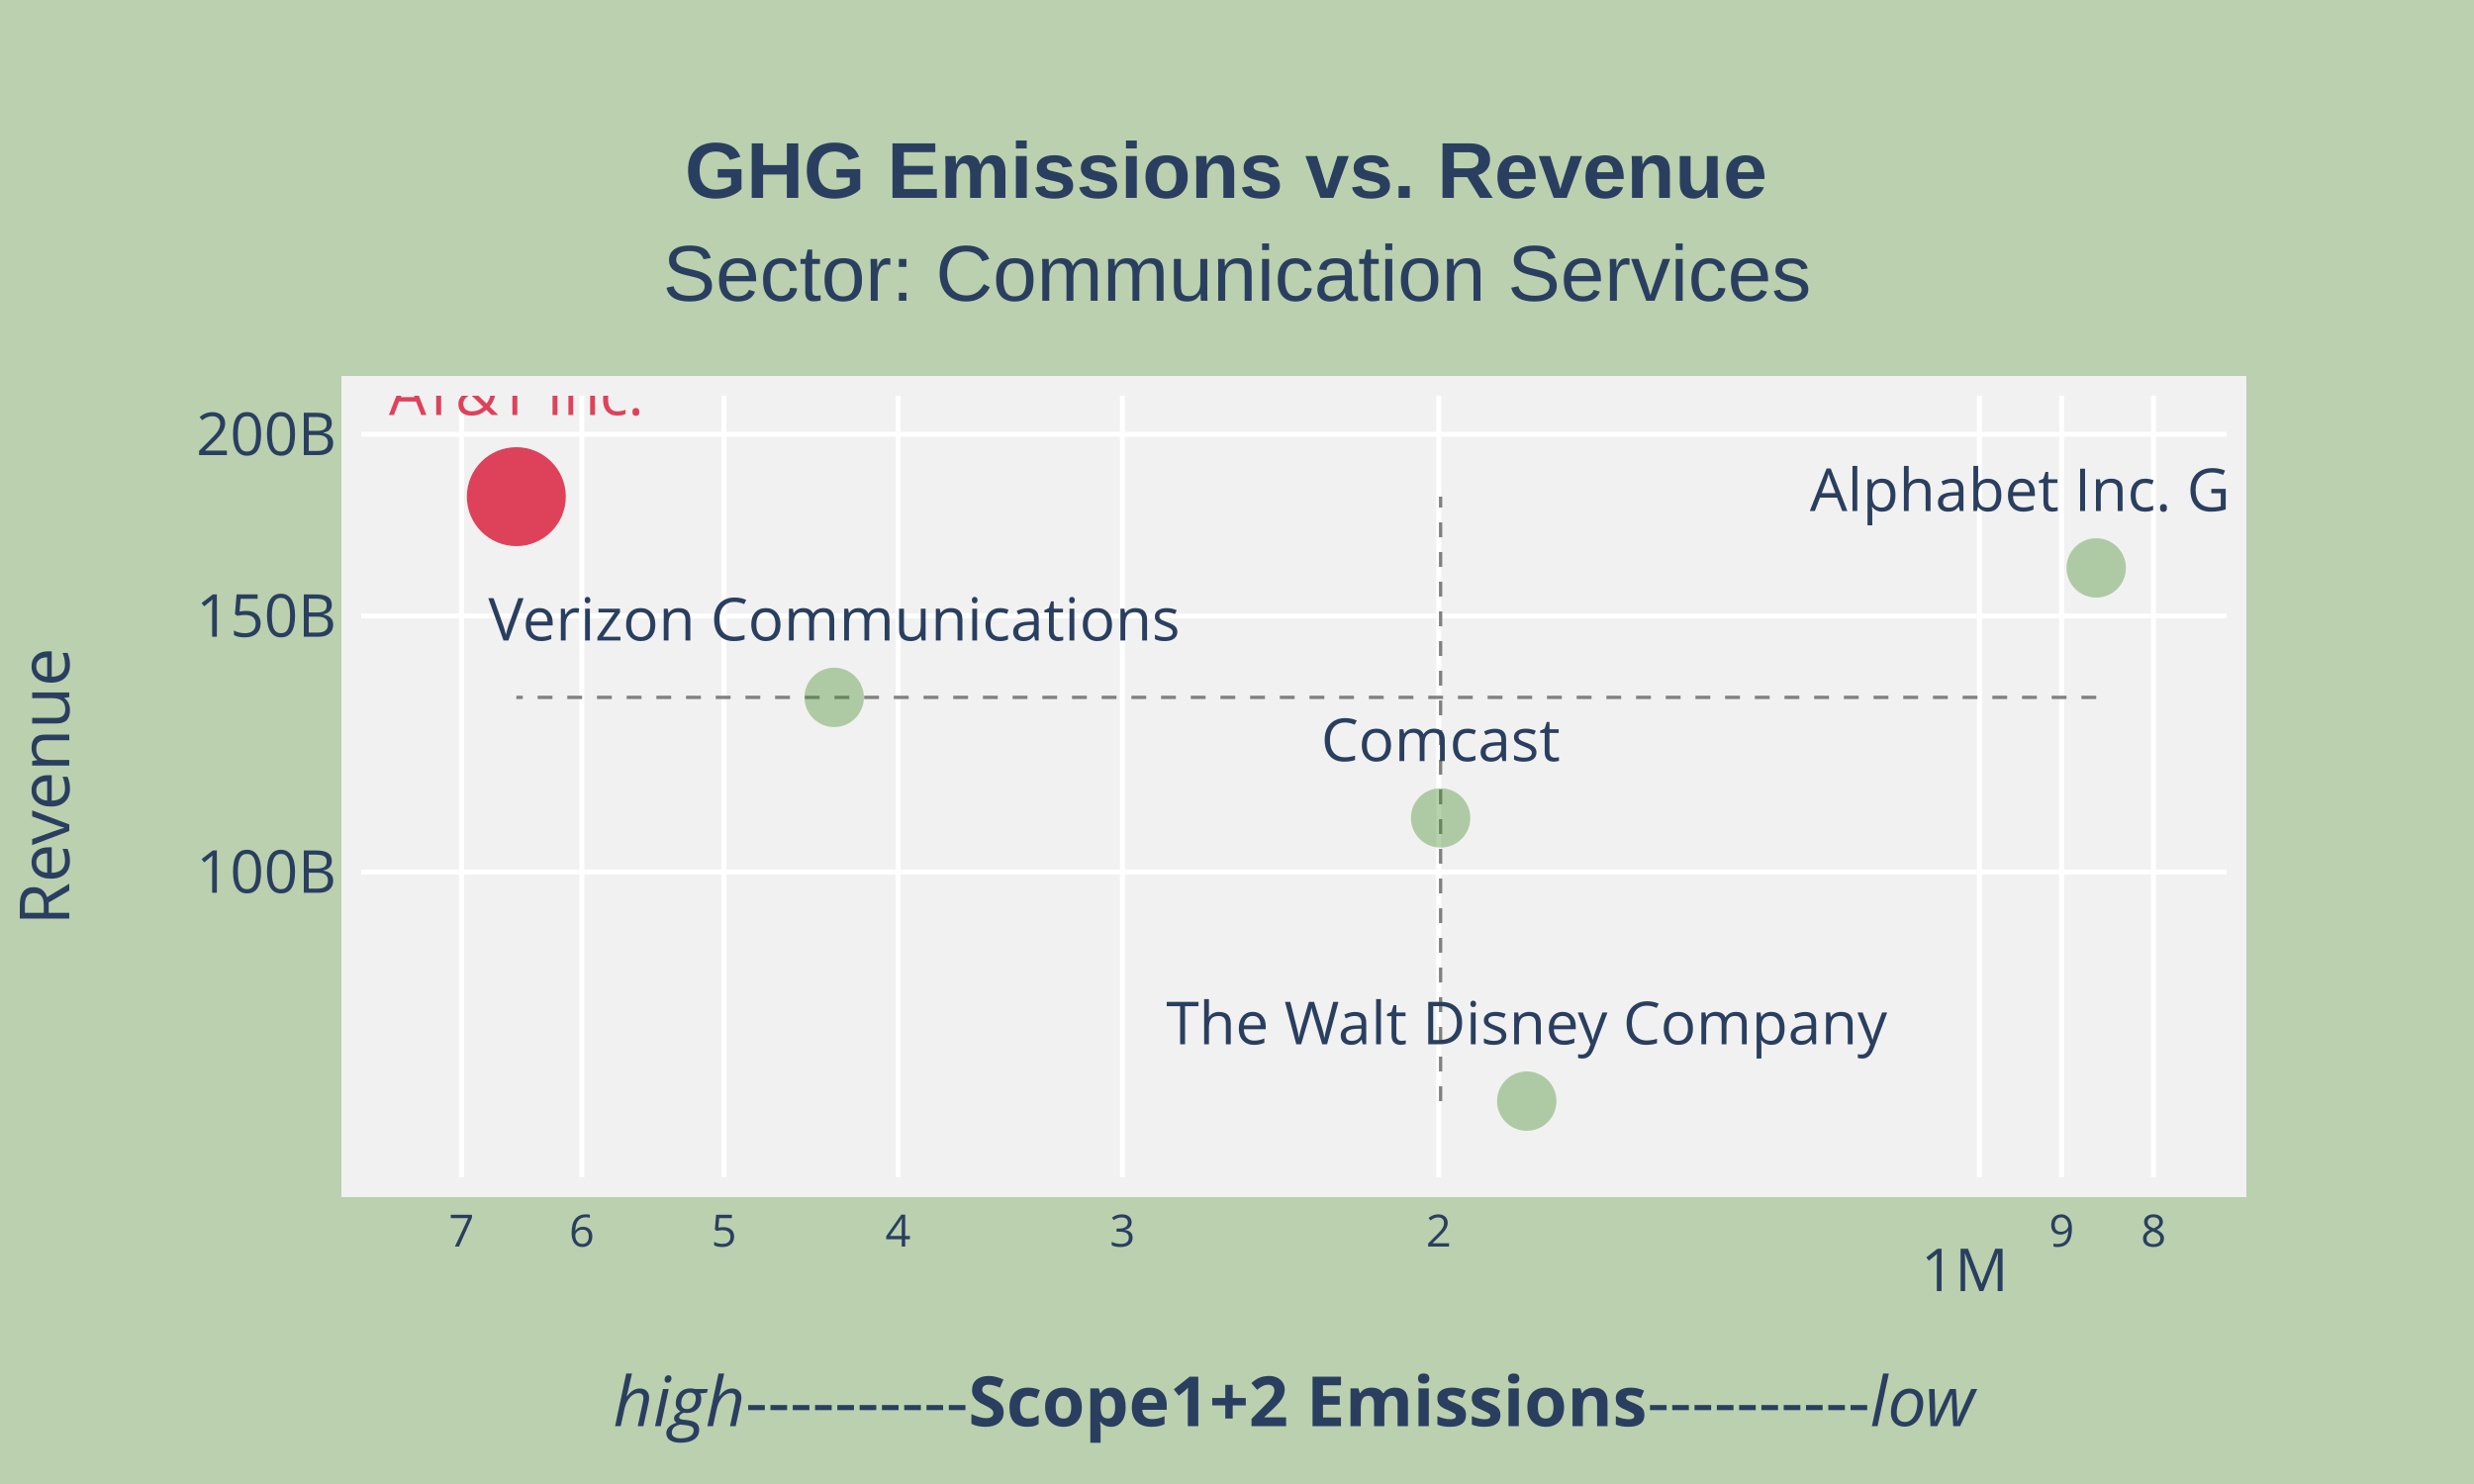
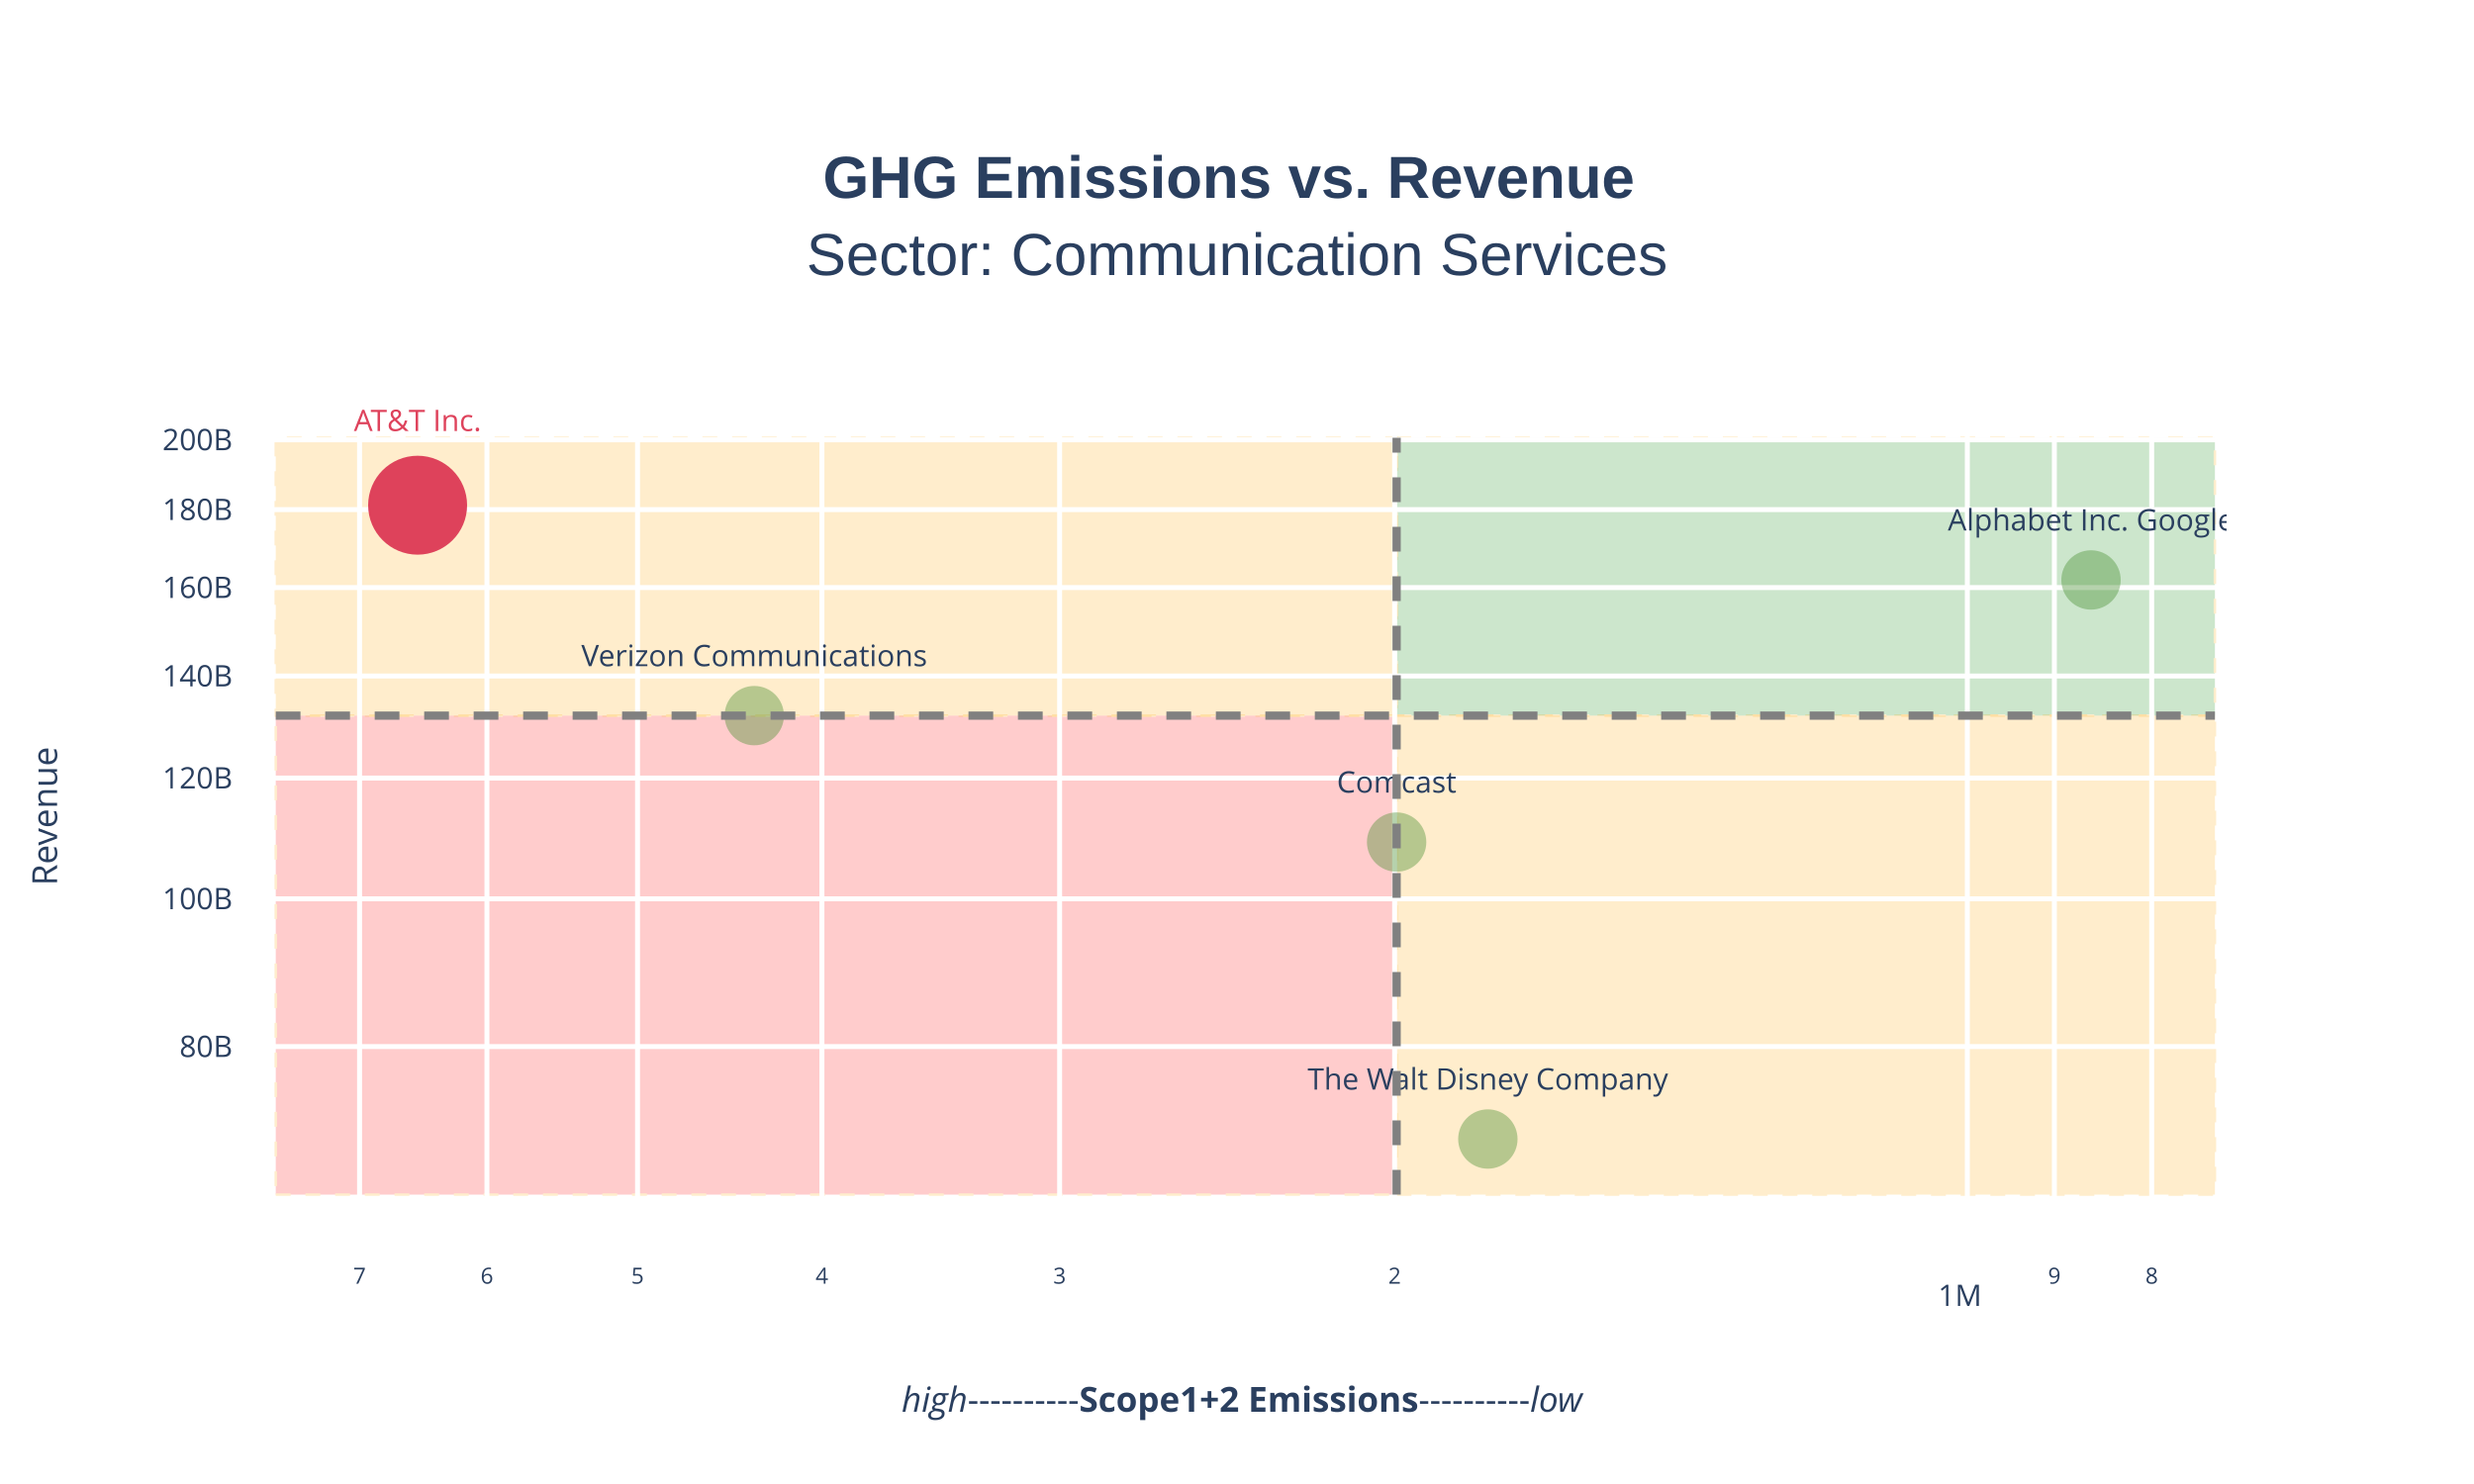
<svg xmlns="http://www.w3.org/2000/svg" class="main-svg" width="1500" height="900" style="" viewBox="0 0 500 300">
-   <rect x="0" y="0" width="500" height="300" style="fill: rgb(186, 208, 175); fill-opacity: 1;" />
-   <defs id="defs-38fe31">
+   <rect x="0" y="0" width="500" height="300" style="fill: rgb(255, 255, 255); fill-opacity: 1;" />
+   <defs id="defs-dd6980">
    <g class="clips">
-       <clipPath id="clip38fe31xyplot" class="plotclip">
-         <rect width="377" height="158" />
-       </clipPath>
-       <clipPath class="axesclip" id="clip38fe31x">
-         <rect x="73" y="0" width="377" height="300" />
-       </clipPath>
-       <clipPath class="axesclip" id="clip38fe31y">
-         <rect x="0" y="80" width="500" height="158" />
-       </clipPath>
-       <clipPath class="axesclip" id="clip38fe31xy">
-         <rect x="73" y="80" width="377" height="158" />
+       <clipPath id="clipdd6980xyplot" class="plotclip">
+         <rect width="398" height="170" />
+       </clipPath>
+       <clipPath class="axesclip" id="clipdd6980x">
+         <rect x="52" y="0" width="398" height="300" />
+       </clipPath>
+       <clipPath class="axesclip" id="clipdd6980y">
+         <rect x="0" y="80" width="500" height="170" />
+       </clipPath>
+       <clipPath class="axesclip" id="clipdd6980xy">
+         <rect x="52" y="80" width="398" height="170" />
      </clipPath>
    </g>
    <g class="gradients" />
    <g class="patterns" />
  </defs>
-   <g class="bglayer">
-     <rect class="bg" x="69" y="76" width="385" height="166" style="fill: rgb(241, 241, 241); fill-opacity: 1; stroke-width: 0;" />
-   </g>
+   <g class="bglayer" />
  <g class="layer-below">
    <g class="imagelayer" />
    <g class="shapelayer" />
  </g>
  <g class="cartesianlayer">
    <g class="subplot xy">
      <g class="layer-subplot">
-         <g class="shapelayer" />
+         <g class="shapelayer">
+           <path data-index="0" fill-rule="evenodd" d="M282.26,144.67H447.64V88.5H282.26Z" clip-path="url(#clipdd6980xy)" style="opacity: 0.2; stroke: rgb(255, 165, 0); stroke-opacity: 1; fill: rgb(0, 128, 0); fill-opacity: 1; stroke-dasharray: 3px, 3px; stroke-width: 0.5px;" />
+           <path data-index="1" fill-rule="evenodd" d="M55.73,241.5H282.26V144.67H55.73Z" clip-path="url(#clipdd6980xy)" style="opacity: 0.2; stroke: rgb(255, 165, 0); stroke-opacity: 1; fill: rgb(255, 0, 0); fill-opacity: 1; stroke-dasharray: 3px, 3px; stroke-width: 0.5px;" />
+           <path data-index="2" fill-rule="evenodd" d="M55.73,144.67H282.26V88.5H55.73Z" clip-path="url(#clipdd6980xy)" style="opacity: 0.2; stroke: rgb(255, 165, 0); stroke-opacity: 1; fill: rgb(255, 165, 0); fill-opacity: 1; stroke-dasharray: 3px, 3px; stroke-width: 0.5px;" />
+           <path data-index="3" fill-rule="evenodd" d="M282.26,241.5H447.64V144.67H282.26Z" clip-path="url(#clipdd6980xy)" style="opacity: 0.2; stroke: rgb(255, 165, 0); stroke-opacity: 1; fill: rgb(255, 165, 0); fill-opacity: 1; stroke-dasharray: 3px, 3px; stroke-width: 0.5px;" />
+         </g>
        <g class="imagelayer" />
      </g>
      <g class="gridlayer">
        <g class="x">
-           <path class="xgrid crisp" transform="translate(93.27,0)" d="M0,80v158" style="stroke: rgb(255, 255, 255); stroke-opacity: 1; stroke-width: 1px;" />
-           <path class="xgrid crisp" transform="translate(117.58,0)" d="M0,80v158" style="stroke: rgb(255, 255, 255); stroke-opacity: 1; stroke-width: 1px;" />
-           <path class="xgrid crisp" transform="translate(146.32,0)" d="M0,80v158" style="stroke: rgb(255, 255, 255); stroke-opacity: 1; stroke-width: 1px;" />
-           <path class="xgrid crisp" transform="translate(181.5,0)" d="M0,80v158" style="stroke: rgb(255, 255, 255); stroke-opacity: 1; stroke-width: 1px;" />
-           <path class="xgrid crisp" transform="translate(226.85,0)" d="M0,80v158" style="stroke: rgb(255, 255, 255); stroke-opacity: 1; stroke-width: 1px;" />
-           <path class="xgrid crisp" transform="translate(290.77,0)" d="M0,80v158" style="stroke: rgb(255, 255, 255); stroke-opacity: 1; stroke-width: 1px;" />
-           <path class="xgrid crisp" transform="translate(400.05,0)" d="M0,80v158" style="stroke: rgb(255, 255, 255); stroke-opacity: 1; stroke-width: 1px;" />
-           <path class="xgrid crisp" transform="translate(416.66,0)" d="M0,80v158" style="stroke: rgb(255, 255, 255); stroke-opacity: 1; stroke-width: 1px;" />
-           <path class="xgrid crisp" transform="translate(435.23,0)" d="M0,80v158" style="stroke: rgb(255, 255, 255); stroke-opacity: 1; stroke-width: 1px;" />
+           <path class="xgrid crisp" transform="translate(72.67,0)" d="M0,80v170" style="stroke: rgb(255, 255, 255); stroke-opacity: 1; stroke-width: 1px;" />
+           <path class="xgrid crisp" transform="translate(98.41,0)" d="M0,80v170" style="stroke: rgb(255, 255, 255); stroke-opacity: 1; stroke-width: 1px;" />
+           <path class="xgrid crisp" transform="translate(128.85,0)" d="M0,80v170" style="stroke: rgb(255, 255, 255); stroke-opacity: 1; stroke-width: 1px;" />
+           <path class="xgrid crisp" transform="translate(166.11,0)" d="M0,80v170" style="stroke: rgb(255, 255, 255); stroke-opacity: 1; stroke-width: 1px;" />
+           <path class="xgrid crisp" transform="translate(214.15,0)" d="M0,80v170" style="stroke: rgb(255, 255, 255); stroke-opacity: 1; stroke-width: 1px;" />
+           <path class="xgrid crisp" transform="translate(281.86,0)" d="M0,80v170" style="stroke: rgb(255, 255, 255); stroke-opacity: 1; stroke-width: 1px;" />
+           <path class="xgrid crisp" transform="translate(397.6,0)" d="M0,80v170" style="stroke: rgb(255, 255, 255); stroke-opacity: 1; stroke-width: 1px;" />
+           <path class="xgrid crisp" transform="translate(415.19,0)" d="M0,80v170" style="stroke: rgb(255, 255, 255); stroke-opacity: 1; stroke-width: 1px;" />
+           <path class="xgrid crisp" transform="translate(434.86,0)" d="M0,80v170" style="stroke: rgb(255, 255, 255); stroke-opacity: 1; stroke-width: 1px;" />
        </g>
        <g class="y">
-           <path class="ygrid crisp" transform="translate(0,176.28)" d="M73,0h377" style="stroke: rgb(255, 255, 255); stroke-opacity: 1; stroke-width: 1px;" />
-           <path class="ygrid crisp" transform="translate(0,124.52)" d="M73,0h377" style="stroke: rgb(255, 255, 255); stroke-opacity: 1; stroke-width: 1px;" />
-           <path class="ygrid crisp" transform="translate(0,87.8)" d="M73,0h377" style="stroke: rgb(255, 255, 255); stroke-opacity: 1; stroke-width: 1px;" />
+           <path class="ygrid crisp" transform="translate(0,211.57)" d="M52,0h398" style="stroke: rgb(255, 255, 255); stroke-opacity: 1; stroke-width: 1px;" />
+           <path class="ygrid crisp" transform="translate(0,181.7)" d="M52,0h398" style="stroke: rgb(255, 255, 255); stroke-opacity: 1; stroke-width: 1px;" />
+           <path class="ygrid crisp" transform="translate(0,157.29)" d="M52,0h398" style="stroke: rgb(255, 255, 255); stroke-opacity: 1; stroke-width: 1px;" />
+           <path class="ygrid crisp" transform="translate(0,136.66)" d="M52,0h398" style="stroke: rgb(255, 255, 255); stroke-opacity: 1; stroke-width: 1px;" />
+           <path class="ygrid crisp" transform="translate(0,118.78)" d="M52,0h398" style="stroke: rgb(255, 255, 255); stroke-opacity: 1; stroke-width: 1px;" />
+           <path class="ygrid crisp" transform="translate(0,103.02)" d="M52,0h398" style="stroke: rgb(255, 255, 255); stroke-opacity: 1; stroke-width: 1px;" />
+           <path class="ygrid crisp" transform="translate(0,88.91)" d="M52,0h398" style="stroke: rgb(255, 255, 255); stroke-opacity: 1; stroke-width: 1px;" />
        </g>
      </g>
      <g class="zerolinelayer" />
      <path class="xlines-below" />
      <path class="ylines-below" />
      <g class="overlines-below" />
      <g class="xaxislayer-below" />
      <g class="yaxislayer-below" />
      <g class="overaxes-below" />
-       <g class="plot" transform="translate(73,80)" clip-path="url(#clip38fe31xyplot)">
+       <g class="plot" transform="translate(52,80)" clip-path="url(#clipdd6980xyplot)">
        <g class="scatterlayer mlayer">
-           <g class="trace scatter trace9c9898" style="stroke-miterlimit: 2; opacity: 1;">
+           <g class="trace scatter trace3c6b53" style="stroke-miterlimit: 2; opacity: 1;">
+             <g class="fills" />
+             <g class="errorbars" />
+             <g class="lines" />
+             <g class="points">
+               <path class="point" transform="translate(370.6,37.24)" d="M6,0A6,6 0 1,1 0,-6A6,6 0 0,1 6,0Z" style="opacity: 0.4; stroke-width: 0px; fill: rgb(72, 143, 49); fill-opacity: 1;" />
+               <path class="point" transform="translate(230.26,90.23)" d="M6,0A6,6 0 1,1 0,-6A6,6 0 0,1 6,0Z" style="opacity: 0.4; stroke-width: 0px; fill: rgb(72, 143, 49); fill-opacity: 1;" />
+               <path class="point" transform="translate(248.7,150.26)" d="M6,0A6,6 0 1,1 0,-6A6,6 0 0,1 6,0Z" style="opacity: 0.4; stroke-width: 0px; fill: rgb(72, 143, 49); fill-opacity: 1;" />
+               <path class="point" transform="translate(100.44,64.67)" d="M6,0A6,6 0 1,1 0,-6A6,6 0 0,1 6,0Z" style="opacity: 0.4; stroke-width: 0px; fill: rgb(72, 143, 49); fill-opacity: 1;" />
+             </g>
+             <g class="text">
+               <g class="textpoint" transform="translate(0,-10)">
+                 <text x="370.6" y="37.24" text-anchor="middle" style="font-family: 'Open Sans', verdana, arial, sans-serif; font-size: 6px; fill: rgb(42, 63, 95); fill-opacity: 1; white-space: pre;">Alphabet Inc. Google</text>
+               </g>
+               <g class="textpoint" transform="translate(0,-10)">
+                 <text x="230.26" y="90.23" text-anchor="middle" style="font-family: 'Open Sans', verdana, arial, sans-serif; font-size: 6px; fill: rgb(42, 63, 95); fill-opacity: 1; white-space: pre;">Comcast</text>
+               </g>
+               <g class="textpoint" transform="translate(0,-10)">
+                 <text x="248.7" y="150.26" text-anchor="middle" style="font-family: 'Open Sans', verdana, arial, sans-serif; font-size: 6px; fill: rgb(42, 63, 95); fill-opacity: 1; white-space: pre;">The Walt Disney Company</text>
+               </g>
+               <g class="textpoint" transform="translate(0,-10)">
+                 <text x="100.44" y="64.67" text-anchor="middle" style="font-family: 'Open Sans', verdana, arial, sans-serif; font-size: 6px; fill: rgb(42, 63, 95); fill-opacity: 1; white-space: pre;">Verizon Communications</text>
+               </g>
+             </g>
+           </g>
+           <g class="trace scatter tracecdf1d9" style="stroke-miterlimit: 2; opacity: 1;">
+             <g class="fills" />
+             <g class="errorbars" />
+             <g class="lines" />
+             <g class="points">
+               <path class="point" transform="translate(32.4,22.13)" d="M10,0A10,10 0 1,1 0,-10A10,10 0 0,1 10,0Z" style="opacity: 1; stroke-width: 0px; fill: rgb(222, 66, 91); fill-opacity: 1;" />
+             </g>
+             <g class="text">
+               <g class="textpoint" transform="translate(0,-15)">
+                 <text x="32.4" y="22.13" text-anchor="middle" style="font-family: 'Open Sans', verdana, arial, sans-serif; font-size: 6px; fill: rgb(222, 66, 91); fill-opacity: 1; white-space: pre;">AT&amp;T Inc.</text>
+               </g>
+             </g>
+           </g>
+           <g class="trace scatter traceb96df2" style="stroke-miterlimit: 2; opacity: 1;">
            <g class="fills" />
            <g class="errorbars" />
            <g class="lines">
-               <path class="js-line" d="M218.15,142.6L218.15,20.4" style="vector-effect: non-scaling-stroke; fill: none; stroke: rgb(128, 128, 128); stroke-opacity: 1; stroke-width: 2px; opacity: 1; stroke-dasharray: 9px, 9px;" />
+               <path class="js-line" d="M230.26,161.5L230.26,8.5" style="vector-effect: non-scaling-stroke; fill: none; stroke: rgb(128, 128, 128); stroke-opacity: 1; stroke-width: 5px; opacity: 1; stroke-dasharray: 15px, 15px;" />
            </g>
            <g class="points" />
            <g class="text" />
          </g>
-           <g class="trace scatter trace7c4062" style="stroke-miterlimit: 2; opacity: 1;">
+           <g class="trace scatter trace217be1" style="stroke-miterlimit: 2; opacity: 1;">
            <g class="fills" />
            <g class="errorbars" />
            <g class="lines">
-               <path class="js-line" d="M350.65,60.98L31.35,60.98" style="vector-effect: non-scaling-stroke; fill: none; stroke: rgb(128, 128, 128); stroke-opacity: 1; stroke-width: 2px; opacity: 1; stroke-dasharray: 9px, 9px;" />
+               <path class="js-line" d="M3.73,64.67L395.64,64.67" style="vector-effect: non-scaling-stroke; fill: none; stroke: rgb(128, 128, 128); stroke-opacity: 1; stroke-width: 5px; opacity: 1; stroke-dasharray: 15px, 15px;" />
            </g>
            <g class="points" />
            <g class="text" />
-           </g>
-           <g class="trace scatter traceb59fd3" style="stroke-miterlimit: 2; opacity: 1;">
-             <g class="fills" />
-             <g class="errorbars" />
-             <g class="lines" />
-             <g class="points">
-               <path class="point" transform="translate(350.65,34.81)" d="M6,0A6,6 0 1,1 0,-6A6,6 0 0,1 6,0Z" style="opacity: 0.4; stroke-width: 0px; fill: rgb(72, 143, 49); fill-opacity: 1;" />
-               <path class="point" transform="translate(218.15,85.35)" d="M6,0A6,6 0 1,1 0,-6A6,6 0 0,1 6,0Z" style="opacity: 0.4; stroke-width: 0px; fill: rgb(72, 143, 49); fill-opacity: 1;" />
-               <path class="point" transform="translate(235.56,142.6)" d="M6,0A6,6 0 1,1 0,-6A6,6 0 0,1 6,0Z" style="opacity: 0.4; stroke-width: 0px; fill: rgb(72, 143, 49); fill-opacity: 1;" />
-               <path class="point" transform="translate(95.59,60.98)" d="M6,0A6,6 0 1,1 0,-6A6,6 0 0,1 6,0Z" style="opacity: 0.4; stroke-width: 0px; fill: rgb(72, 143, 49); fill-opacity: 1;" />
-             </g>
-             <g class="text">
-               <g class="textpoint" transform="translate(0,-11.5)">
-                 <text x="350.65" y="34.81" text-anchor="middle" style="font-family: 'Open Sans', verdana, arial, sans-serif; font-size: 12px; fill: rgb(42, 63, 95); fill-opacity: 1; white-space: pre;">Alphabet Inc. Google</text>
-               </g>
-               <g class="textpoint" transform="translate(0,-11.5)">
-                 <text x="218.15" y="85.35" text-anchor="middle" style="font-family: 'Open Sans', verdana, arial, sans-serif; font-size: 12px; fill: rgb(42, 63, 95); fill-opacity: 1; white-space: pre;">Comcast</text>
-               </g>
-               <g class="textpoint" transform="translate(0,-11.5)">
-                 <text x="235.56" y="142.6" text-anchor="middle" style="font-family: 'Open Sans', verdana, arial, sans-serif; font-size: 12px; fill: rgb(42, 63, 95); fill-opacity: 1; white-space: pre;">The Walt Disney Company</text>
-               </g>
-               <g class="textpoint" transform="translate(0,-11.5)">
-                 <text x="95.59" y="60.98" text-anchor="middle" style="font-family: 'Open Sans', verdana, arial, sans-serif; font-size: 12px; fill: rgb(42, 63, 95); fill-opacity: 1; white-space: pre;">Verizon Communications</text>
-               </g>
-             </g>
-           </g>
-           <g class="trace scatter tracec710e1" style="stroke-miterlimit: 2; opacity: 1;">
-             <g class="fills" />
-             <g class="errorbars" />
-             <g class="lines" />
-             <g class="points">
-               <path class="point" transform="translate(31.35,20.4)" d="M10,0A10,10 0 1,1 0,-10A10,10 0 0,1 10,0Z" style="opacity: 1; stroke-width: 0px; fill: rgb(222, 66, 91); fill-opacity: 1;" />
-             </g>
-             <g class="text">
-               <g class="textpoint" transform="translate(0,-16.5)">
-                 <text x="31.35" y="20.4" text-anchor="middle" style="font-family: 'Open Sans', verdana, arial, sans-serif; font-size: 12px; fill: rgb(222, 66, 91); fill-opacity: 1; white-space: pre;">AT&amp;T Inc.</text>
-               </g>
-             </g>
          </g>
        </g>
      </g>
      <g class="overplot" />
      <path class="xlines-above crisp" d="M0,0" style="fill: none;" />
      <path class="ylines-above crisp" d="M0,0" style="fill: none;" />
      <g class="overlines-above" />
      <g class="xaxislayer-above">
        <g class="xtick">
-           <text text-anchor="middle" x="0" y="252" transform="translate(93.27,0)" style="font-family: 'Open Sans', verdana, arial, sans-serif; font-size: 9px; fill: rgb(42, 63, 95); fill-opacity: 1; white-space: pre; opacity: 1;">7</text>
-         </g>
-         <g class="xtick">
-           <text text-anchor="middle" x="0" y="252" style="font-family: 'Open Sans', verdana, arial, sans-serif; font-size: 9px; fill: rgb(42, 63, 95); fill-opacity: 1; white-space: pre; opacity: 1;" transform="translate(117.58,0)">6</text>
-         </g>
-         <g class="xtick">
-           <text text-anchor="middle" x="0" y="252" style="font-family: 'Open Sans', verdana, arial, sans-serif; font-size: 9px; fill: rgb(42, 63, 95); fill-opacity: 1; white-space: pre; opacity: 1;" transform="translate(146.32,0)">5</text>
-         </g>
-         <g class="xtick">
-           <text text-anchor="middle" x="0" y="252" style="font-family: 'Open Sans', verdana, arial, sans-serif; font-size: 9px; fill: rgb(42, 63, 95); fill-opacity: 1; white-space: pre; opacity: 1;" transform="translate(181.5,0)">4</text>
-         </g>
-         <g class="xtick">
-           <text text-anchor="middle" x="0" y="252" style="font-family: 'Open Sans', verdana, arial, sans-serif; font-size: 9px; fill: rgb(42, 63, 95); fill-opacity: 1; white-space: pre; opacity: 1;" transform="translate(226.85,0)">3</text>
-         </g>
-         <g class="xtick">
-           <text text-anchor="middle" x="0" y="252" style="font-family: 'Open Sans', verdana, arial, sans-serif; font-size: 9px; fill: rgb(42, 63, 95); fill-opacity: 1; white-space: pre; opacity: 1;" transform="translate(290.77,0)">2</text>
-         </g>
-         <g class="xtick">
-           <text text-anchor="middle" x="-3" y="261" style="font-family: 'Open Sans', verdana, arial, sans-serif; font-size: 12px; fill: rgb(42, 63, 95); fill-opacity: 1; white-space: pre; opacity: 1;" transform="translate(400.05,0)">1M</text>
-         </g>
-         <g class="xtick">
-           <text text-anchor="middle" x="0" y="252" style="font-family: 'Open Sans', verdana, arial, sans-serif; font-size: 9px; fill: rgb(42, 63, 95); fill-opacity: 1; white-space: pre; opacity: 1;" transform="translate(416.66,0)">9</text>
-         </g>
-         <g class="xtick">
-           <text text-anchor="middle" x="0" y="252" style="font-family: 'Open Sans', verdana, arial, sans-serif; font-size: 9px; fill: rgb(42, 63, 95); fill-opacity: 1; white-space: pre; opacity: 1;" transform="translate(435.23,0)">8</text>
+           <text text-anchor="middle" x="0" y="259.5" transform="translate(72.67,0)" style="font-family: 'Open Sans', verdana, arial, sans-serif; font-size: 4.5px; fill: rgb(42, 63, 95); fill-opacity: 1; white-space: pre; opacity: 1;">7</text>
+         </g>
+         <g class="xtick">
+           <text text-anchor="middle" x="0" y="259.5" style="font-family: 'Open Sans', verdana, arial, sans-serif; font-size: 4.5px; fill: rgb(42, 63, 95); fill-opacity: 1; white-space: pre; opacity: 1;" transform="translate(98.41,0)">6</text>
+         </g>
+         <g class="xtick">
+           <text text-anchor="middle" x="0" y="259.5" style="font-family: 'Open Sans', verdana, arial, sans-serif; font-size: 4.5px; fill: rgb(42, 63, 95); fill-opacity: 1; white-space: pre; opacity: 1;" transform="translate(128.85,0)">5</text>
+         </g>
+         <g class="xtick">
+           <text text-anchor="middle" x="0" y="259.5" style="font-family: 'Open Sans', verdana, arial, sans-serif; font-size: 4.5px; fill: rgb(42, 63, 95); fill-opacity: 1; white-space: pre; opacity: 1;" transform="translate(166.11,0)">4</text>
+         </g>
+         <g class="xtick">
+           <text text-anchor="middle" x="0" y="259.5" style="font-family: 'Open Sans', verdana, arial, sans-serif; font-size: 4.5px; fill: rgb(42, 63, 95); fill-opacity: 1; white-space: pre; opacity: 1;" transform="translate(214.15,0)">3</text>
+         </g>
+         <g class="xtick">
+           <text text-anchor="middle" x="0" y="259.5" style="font-family: 'Open Sans', verdana, arial, sans-serif; font-size: 4.5px; fill: rgb(42, 63, 95); fill-opacity: 1; white-space: pre; opacity: 1;" transform="translate(281.86,0)">2</text>
+         </g>
+         <g class="xtick">
+           <text text-anchor="middle" x="-1.5" y="264" style="font-family: 'Open Sans', verdana, arial, sans-serif; font-size: 6px; fill: rgb(42, 63, 95); fill-opacity: 1; white-space: pre; opacity: 1;" transform="translate(397.6,0)">1M</text>
+         </g>
+         <g class="xtick">
+           <text text-anchor="middle" x="0" y="259.5" style="font-family: 'Open Sans', verdana, arial, sans-serif; font-size: 4.5px; fill: rgb(42, 63, 95); fill-opacity: 1; white-space: pre; opacity: 1;" transform="translate(415.19,0)">9</text>
+         </g>
+         <g class="xtick">
+           <text text-anchor="middle" x="0" y="259.5" style="font-family: 'Open Sans', verdana, arial, sans-serif; font-size: 4.5px; fill: rgb(42, 63, 95); fill-opacity: 1; white-space: pre; opacity: 1;" transform="translate(434.86,0)">8</text>
        </g>
      </g>
      <g class="yaxislayer-above">
        <g class="ytick">
-           <text text-anchor="end" x="68" y="4.2" transform="translate(0,176.28)" style="font-family: 'Open Sans', verdana, arial, sans-serif; font-size: 12px; fill: rgb(42, 63, 95); fill-opacity: 1; white-space: pre; opacity: 1;">100B</text>
-         </g>
-         <g class="ytick">
-           <text text-anchor="end" x="68" y="4.2" style="font-family: 'Open Sans', verdana, arial, sans-serif; font-size: 12px; fill: rgb(42, 63, 95); fill-opacity: 1; white-space: pre; opacity: 1;" transform="translate(0,124.52)">150B</text>
-         </g>
-         <g class="ytick">
-           <text text-anchor="end" x="68" y="4.2" style="font-family: 'Open Sans', verdana, arial, sans-serif; font-size: 12px; fill: rgb(42, 63, 95); fill-opacity: 1; white-space: pre; opacity: 1;" transform="translate(0,87.8)">200B</text>
+           <text text-anchor="end" x="47" y="2.1" transform="translate(0,211.57)" style="font-family: 'Open Sans', verdana, arial, sans-serif; font-size: 6px; fill: rgb(42, 63, 95); fill-opacity: 1; white-space: pre; opacity: 1;">80B</text>
+         </g>
+         <g class="ytick">
+           <text text-anchor="end" x="47" y="2.1" style="font-family: 'Open Sans', verdana, arial, sans-serif; font-size: 6px; fill: rgb(42, 63, 95); fill-opacity: 1; white-space: pre; opacity: 1;" transform="translate(0,181.7)">100B</text>
+         </g>
+         <g class="ytick">
+           <text text-anchor="end" x="47" y="2.1" style="font-family: 'Open Sans', verdana, arial, sans-serif; font-size: 6px; fill: rgb(42, 63, 95); fill-opacity: 1; white-space: pre; opacity: 1;" transform="translate(0,157.29)">120B</text>
+         </g>
+         <g class="ytick">
+           <text text-anchor="end" x="47" y="2.1" style="font-family: 'Open Sans', verdana, arial, sans-serif; font-size: 6px; fill: rgb(42, 63, 95); fill-opacity: 1; white-space: pre; opacity: 1;" transform="translate(0,136.66)">140B</text>
+         </g>
+         <g class="ytick">
+           <text text-anchor="end" x="47" y="2.1" style="font-family: 'Open Sans', verdana, arial, sans-serif; font-size: 6px; fill: rgb(42, 63, 95); fill-opacity: 1; white-space: pre; opacity: 1;" transform="translate(0,118.78)">160B</text>
+         </g>
+         <g class="ytick">
+           <text text-anchor="end" x="47" y="2.1" style="font-family: 'Open Sans', verdana, arial, sans-serif; font-size: 6px; fill: rgb(42, 63, 95); fill-opacity: 1; white-space: pre; opacity: 1;" transform="translate(0,103.02)">180B</text>
+         </g>
+         <g class="ytick">
+           <text text-anchor="end" x="47" y="2.1" style="font-family: 'Open Sans', verdana, arial, sans-serif; font-size: 6px; fill: rgb(42, 63, 95); fill-opacity: 1; white-space: pre; opacity: 1;" transform="translate(0,88.91)">200B</text>
        </g>
      </g>
      <g class="overaxes-above" />
    </g>
  </g>
  <g class="polarlayer" />
  <g class="ternarylayer" />
  <g class="geolayer" />
  <g class="funnelarealayer" />
  <g class="pielayer" />
  <g class="iciclelayer" />
  <g class="treemaplayer" />
  <g class="sunburstlayer" />
  <g class="glimages" />
-   <defs id="topdefs-38fe31">
+   <defs id="topdefs-dd6980">
    <g class="clips" />
  </defs>
  <g class="layer-above">
    <g class="imagelayer" />
    <g class="shapelayer" />
  </g>
  <g class="infolayer">
    <g class="g-gtitle">
-       <text class="gtitle" x="250" y="40" text-anchor="middle" dy="0em" style="font-family: Arial; font-size: 16px; fill: rgb(42, 63, 95); opacity: 1; font-weight: normal; white-space: pre;">
+       <text class="gtitle" x="250" y="40" text-anchor="middle" dy="0em" style="font-family: Arial; font-size: 12px; fill: rgb(42, 63, 95); opacity: 1; font-weight: normal; white-space: pre;">
        <tspan class="line" dy="0em" x="250" y="40">
          <tspan style="font-weight:bold">GHG Emissions vs. Revenue</tspan>
        </tspan>
        <tspan class="line" dy="1.3em" x="250" y="40">Sector: Communication Services</tspan>
      </text>
    </g>
    <g class="g-xtitle">
-       <text class="xtitle" x="261.5" y="288.3" text-anchor="middle" style="font-family: 'Open Sans', verdana, arial, sans-serif; font-size: 14px; fill: rgb(42, 63, 95); opacity: 1; font-weight: normal; white-space: pre;">
+       <text class="xtitle" x="251" y="285.4" text-anchor="middle" style="font-family: 'Open Sans', verdana, arial, sans-serif; font-size: 7px; fill: rgb(42, 63, 95); opacity: 1; font-weight: normal; white-space: pre;">
        <tspan style="font-style:italic">high</tspan>----------<tspan style="font-weight:bold">Scope1+2 Emissions</tspan>----------<tspan style="font-style:italic">low</tspan>
      </text>
    </g>
-     <g class="g-ytitle" transform="translate(1.924805,0)">
-       <text class="ytitle" transform="rotate(-90,12.075,159)" x="12.075" y="159" text-anchor="middle" style="font-family: 'Open Sans', verdana, arial, sans-serif; font-size: 14px; fill: rgb(42, 63, 95); opacity: 1; font-weight: normal; white-space: pre;">Revenue</text>
+     <g class="g-ytitle">
+       <text class="ytitle" transform="rotate(-90,11.5375,165)" x="11.538" y="165" text-anchor="middle" style="font-family: 'Open Sans', verdana, arial, sans-serif; font-size: 7px; fill: rgb(42, 63, 95); opacity: 1; font-weight: normal; white-space: pre;">Revenue</text>
    </g>
  </g>
</svg>
